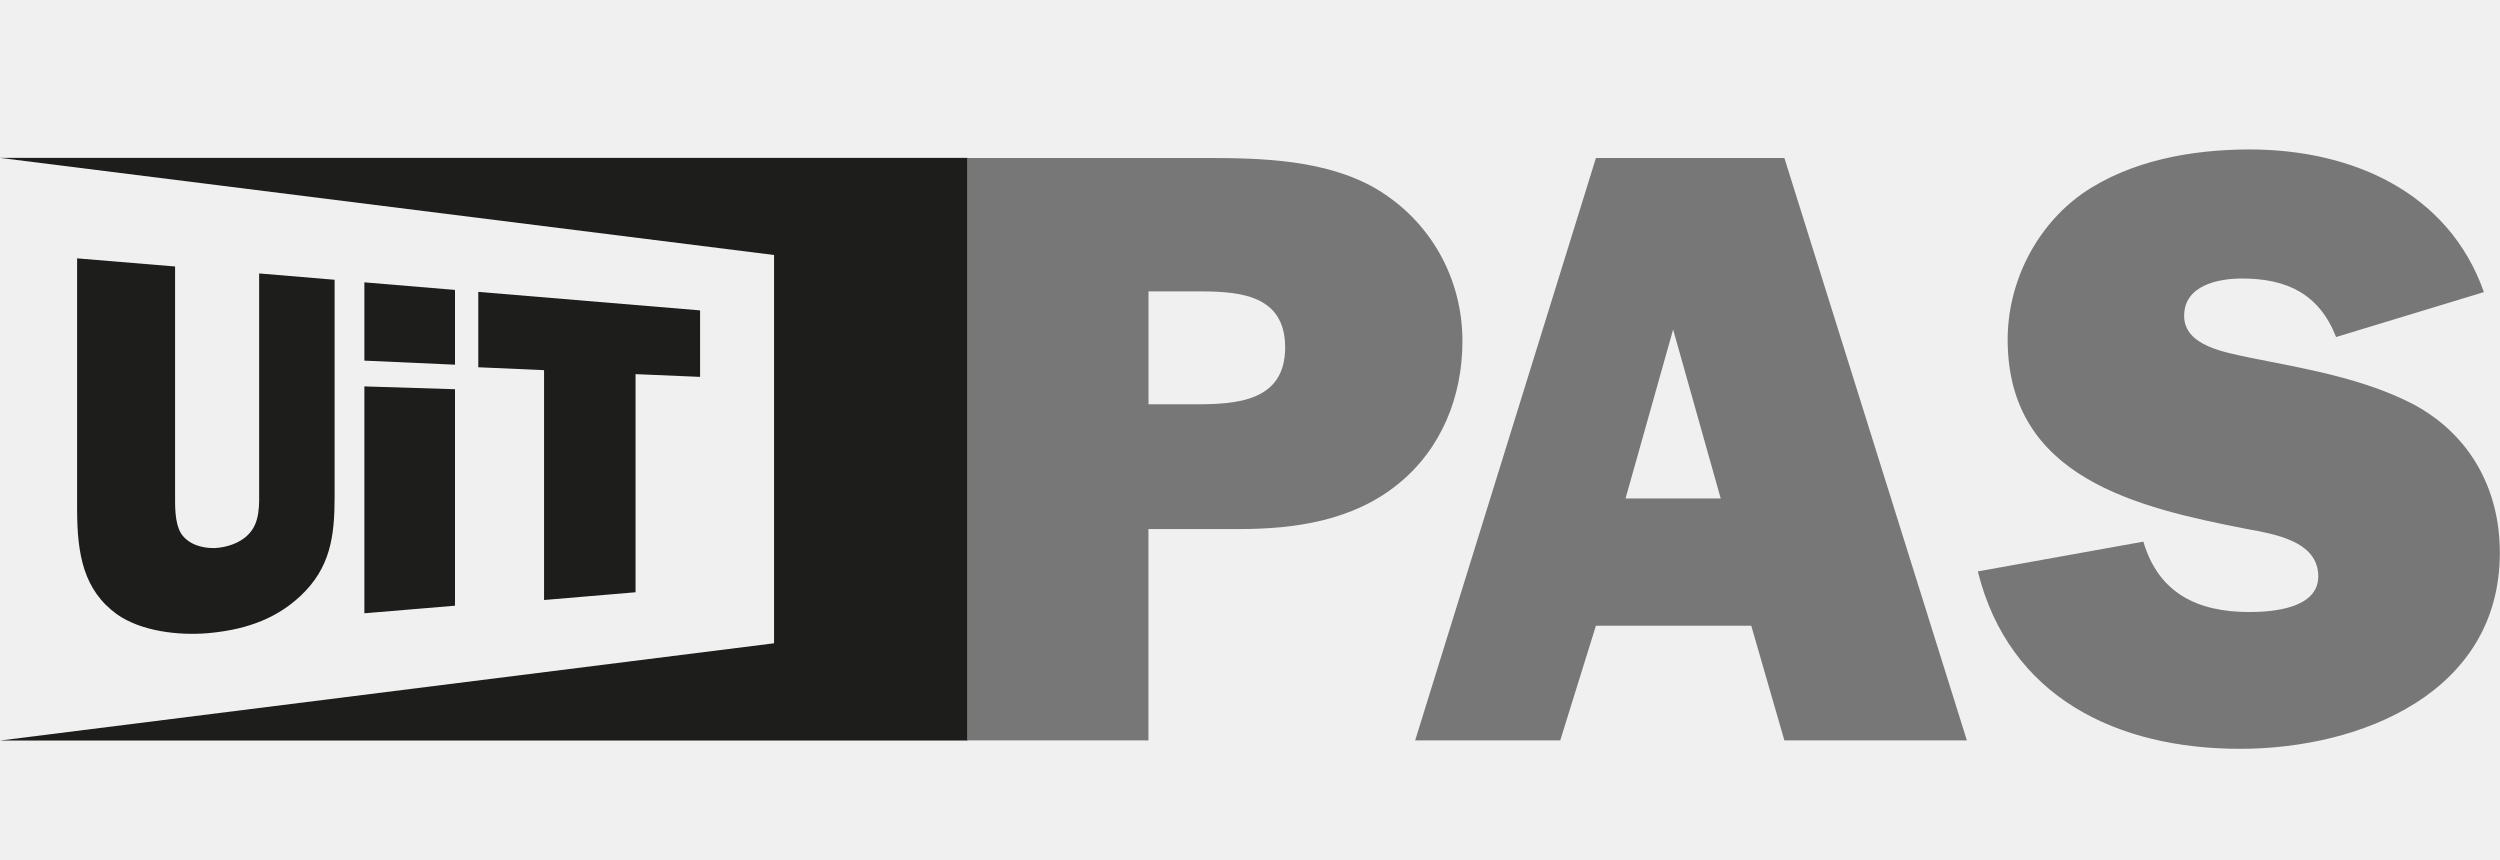
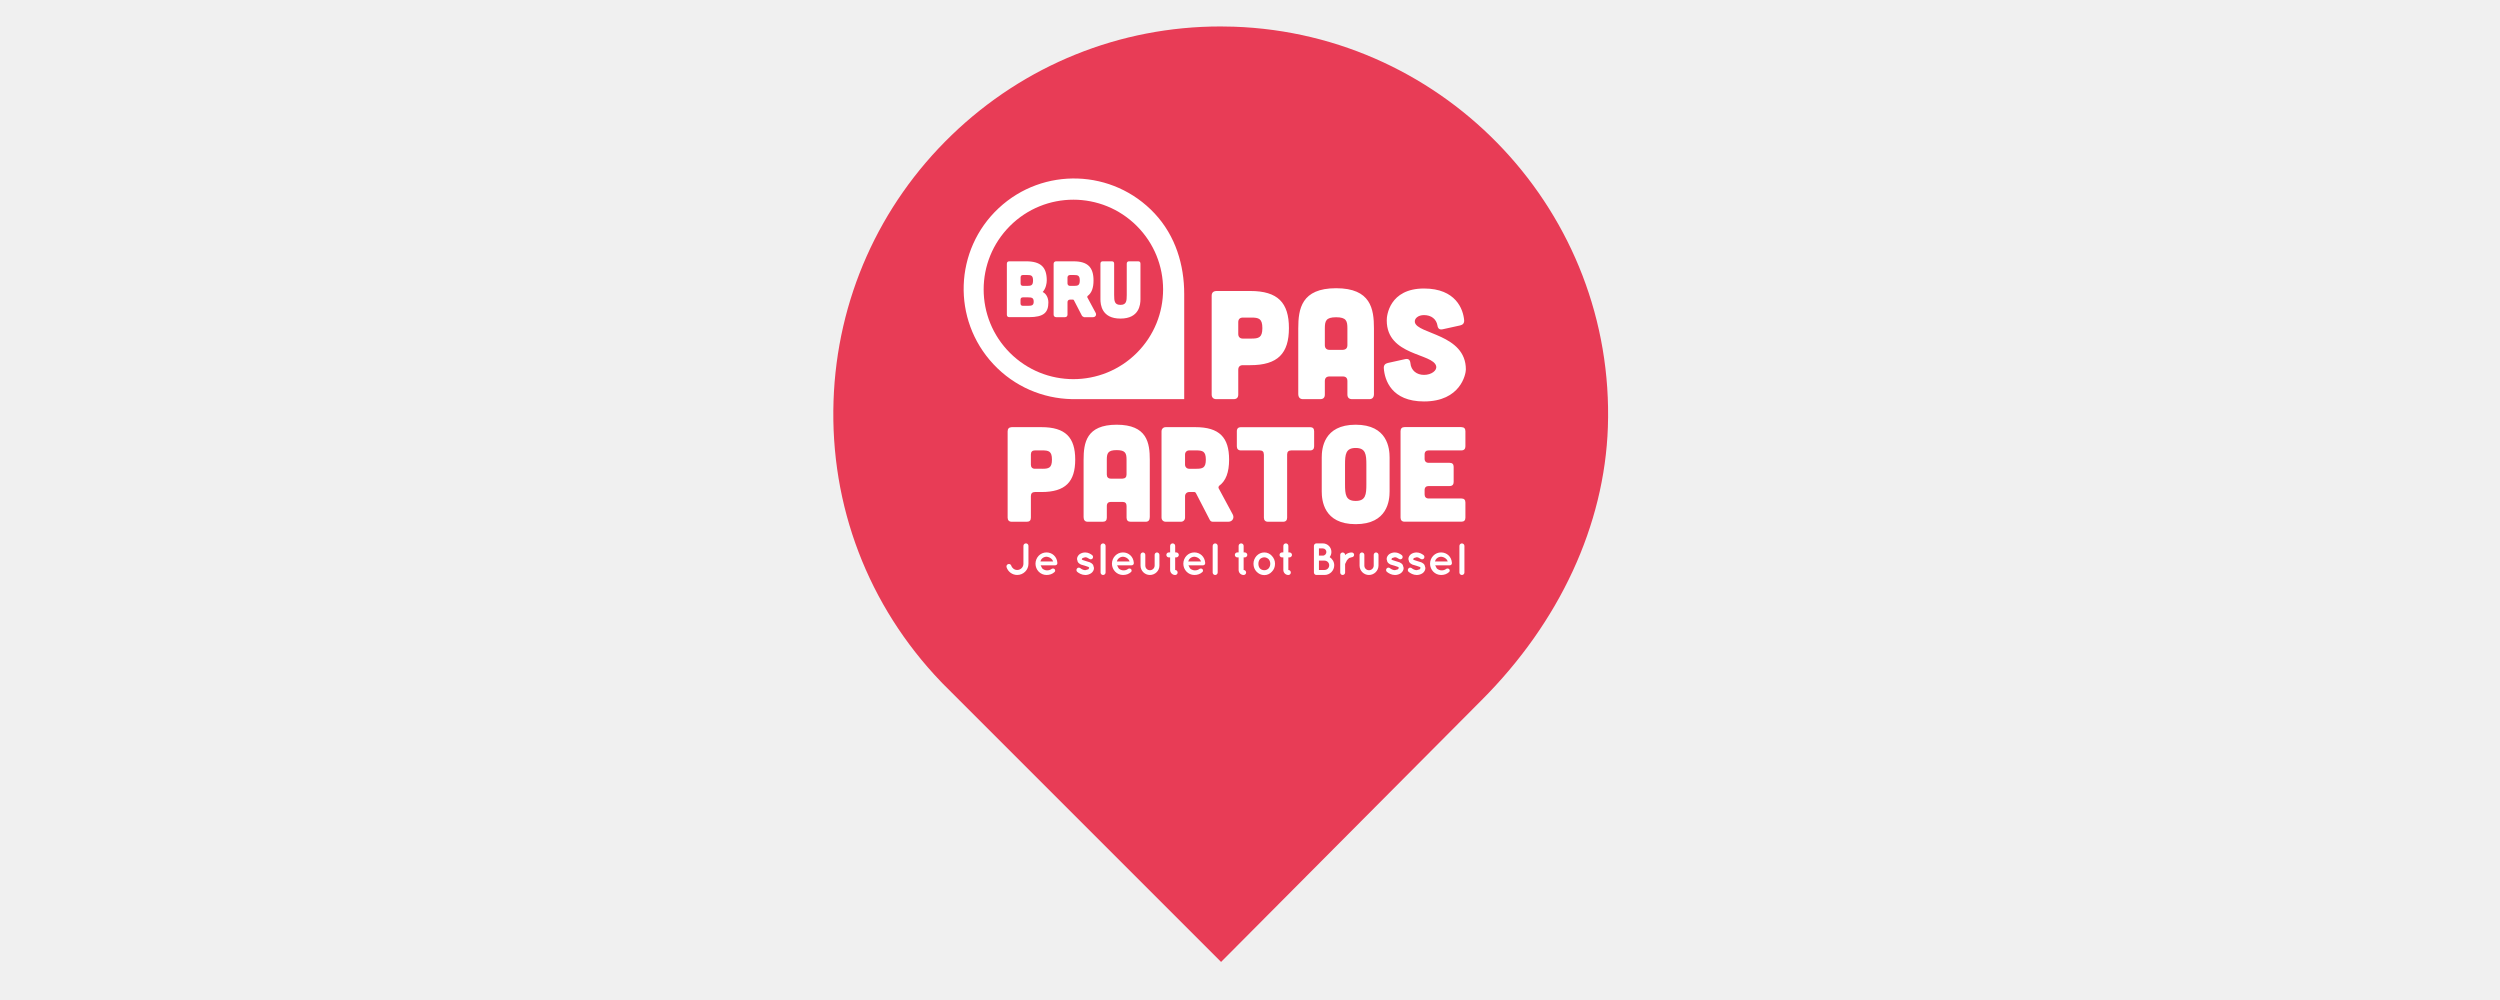
- <svg xmlns="http://www.w3.org/2000/svg" width="32" height="11" viewBox="0 10.25 32 11" enable-background="new 0 10.25 32 11">
-   <path fill="#1D1D1B" d="M4.283 16.609c0 .505-.053.91-.439 1.271-.345.324-.767.438-1.188.475-.368.031-.849-.023-1.159-.242-.427-.309-.51-.766-.51-1.346v-3.21l1.254.104v2.907c0 .156-.007.367.075.508.094.146.282.195.438.189.142-.008.316-.061.422-.171.159-.157.141-.393.141-.601v-2.743l.966.081v2.778zm.381 1.491l1.16-.097v-2.771l-1.16-.036zm0-4.236v1.002l1.16.052v-.957zm3.471 3.967l-1.171.099v-2.942l-.842-.037v-.965l2.839.237v.851l-.826-.035zm-8.135-5.56h12.386v7.458h-12.386l9.908-1.245v-4.97z" />
-   <path fill="#777" d="M25.316 17.564c.402 1.619 1.793 2.271 3.356 2.271 1.544 0 3.326-.717 3.326-2.51 0-.815-.381-1.511-1.108-1.901-.652-.337-1.402-.457-2.107-.599-.282-.064-.826-.141-.826-.532s.436-.478.738-.478c.576 0 .99.195 1.207.749l1.892-.575c-.456-1.293-1.707-1.826-2.999-1.826-.74 0-1.531.142-2.141.565-.598.424-.956 1.141-.956 1.869 0 1.771 1.661 2.151 3.063 2.424.336.063.913.15.913.606 0 .413-.588.457-.881.457-.663 0-1.163-.239-1.358-.901l-2.119.381zm-2.476-5.292h-2.412l-2.314 7.455h1.857l.457-1.468h1.988l.424 1.468h2.336l-2.336-7.455zm-2.033 4.358l.609-2.162.609 2.162h-1.218zm-3.196-3.966c-.641-.37-1.454-.392-2.183-.392h-3.043v7.455h2.315v-2.705h1.162c.717 0 1.457-.108 2.033-.576.554-.447.824-1.12.824-1.826.002-.804-.408-1.543-1.108-1.956zm-2.312 2.761h-.598v-1.445h.663c.521 0 1.086.054 1.086.717 0 .695-.63.728-1.151.728z" />
+ <svg xmlns="http://www.w3.org/2000/svg" width="141.73" height="56.69" viewBox="0 0 141.73 56.69">
+   <path d="M69.949 1.513l-.756-.013c-5.71 0-11.122 2.187-15.237 6.156-4.126 3.979-6.506 9.328-6.701 15.06-.202 5.96 1.959 11.617 6.084 15.928l.106.11 15.78 15.78 14.761-14.832c4.432-4.432 6.977-9.933 7.168-15.49.409-12.101-9.104-22.284-21.205-22.699z" fill="#E83C56" />
+   <path d="M59.041 24.216c1.364 0 1.915.583 1.915 1.839 0 1.257-.551 1.839-1.915 1.839h-.369c-.146 0-.229.076-.229.229v1.226c0 .153-.077.23-.23.23h-.858c-.146 0-.23-.084-.23-.23v-4.895c0-.152.077-.229.23-.238h1.686zm.045 2.36c.368 0 .551-.046.551-.521 0-.475-.184-.521-.551-.521h-.414c-.146 0-.229.077-.229.229v.582c0 .146.083.23.229.23h.414zM65.183 29.318c0 .169-.077.261-.229.261h-.858c-.145 0-.229-.077-.229-.23v-.665c0-.154-.077-.23-.23-.23h-.659c-.146 0-.23.076-.23.23v.665c0 .153-.077.23-.23.23h-.858c-.146 0-.229-.092-.229-.261v-3.248c0-.965.152-1.992 1.876-1.992s1.877 1.027 1.877 1.992v3.248zm-1.317-3.248c0-.368-.054-.552-.56-.552-.505 0-.559.184-.559.552v.834c0 .147.083.231.23.231h.659c.153-.007.23-.084.23-.237v-.828zM69.886 29.164c.107.2-.016.415-.253.415h-.873c-.077 0-.145-.038-.176-.107l-.796-1.54-.062-.038h-.306c-.138 0-.237.1-.237.237v1.211c0 .138-.099.237-.238.237h-.858c-.138 0-.238-.1-.238-.237v-4.888c0-.138.1-.238.238-.238h1.678c1.364 0 1.915.583 1.915 1.839 0 .713-.175 1.211-.582 1.502l-.023.1.811 1.507zm-2.467-3.63c-.138 0-.237.099-.237.237v.567c0 .138.1.238.237.238h.391c.368 0 .551-.046.551-.521 0-.474-.183-.521-.551-.521h-.391zM71.65 25.764c0-.153-.076-.229-.229-.229h-1.073c-.146 0-.229-.084-.229-.23v-.858c0-.153.084-.23.229-.23h3.924c.152 0 .229.077.229.23v.858c0 .146-.077.23-.229.23h-1.073c-.146 0-.229.077-.229.229v3.585c0 .146-.077.23-.23.23h-.857c-.146 0-.23-.084-.23-.23v-3.585zM78.779 27.855c0 .506-.107 1.861-1.924 1.861-1.815 0-1.923-1.355-1.923-1.861v-1.915c0-.506.107-1.862 1.923-1.862s1.924 1.356 1.924 1.862v1.915zm-1.317-1.509c0-.589-.039-.95-.606-.95-.566 0-.604.361-.604.95v1.104c0 .59.038.949.604.949.567 0 .606-.359.606-.949v-1.104zM82.848 24.216c.153 0 .229.077.229.23v.858c0 .146-.076.23-.229.23h-1.855c-.145 0-.229.077-.229.229v.245c0 .146.084.23.229.23h1.188c.153 0 .23.076.23.23v.858c0 .145-.077.229-.23.229h-1.188c-.145 0-.229.077-.229.23v.245c0 .146.084.23.229.23h1.855c.153 0 .229.076.229.229v.857c0 .153-.076.23-.229.23h-3.219c-.146 0-.229-.084-.229-.23v-4.903c0-.153.084-.23.229-.23h3.219zM56.616 11.802c-2.524 2.359-2.659 6.317-.3 8.842 1.197 1.282 2.808 1.946 4.433 1.983h6.386v-5.967c0-1.623-.479-3.275-1.676-4.557-2.36-2.524-6.317-2.659-8.843-.301m7.832 1.009c1.987 1.986 1.987 5.207.001 7.194-1.987 1.986-5.207 1.986-7.193 0-1.988-1.988-1.987-5.208 0-7.194 1.986-1.986 5.205-1.987 7.192 0" fill="#fff" />
+   <path d="M58.167 14.814c.851 0 1.176.343 1.176 1.085 0 .154-.045.453-.231.655.186.086.322.312.322.593 0 .561-.249.833-1.1.833h-1.117c-.086 0-.136-.05-.136-.136v-2.89c0-.091.045-.136.136-.14h.95zm.109 2.523c.217 0 .326-.022.326-.234 0-.213-.1-.245-.317-.245h-.295c-.085 0-.135.045-.135.136v.208c0 .091.05.135.135.135h.286zm-.036-1.13c.216 0 .325-.027.325-.308 0-.281-.109-.308-.325-.308h-.245c-.086 0-.135.045-.135.135v.344c0 .091.049.136.135.136h.245zM62.115 17.736c.062.117-.009.245-.149.245h-.515l-.104-.063-.471-.91-.035-.022h-.182c-.082 0-.14.059-.14.139v.715c0 .082-.059.141-.14.141h-.507c-.081 0-.14-.06-.14-.141v-2.885c0-.082.059-.14.14-.14h.991c.806 0 1.131.344 1.131 1.085 0 .42-.104.714-.343.886l-.014.059.478.891zm-1.457-2.144c-.082 0-.14.059-.14.14v.334c0 .082.059.141.14.141h.23c.218 0 .327-.027.327-.308s-.109-.308-.327-.308h-.23zM63.028 14.814c.091 0 .135.045.135.135v1.773c0 .349.023.562.358.562.334 0 .357-.213.357-.562v-1.773c0-.09.051-.135.136-.135h.506c.091 0 .135.045.135.135v2.013c0 .299-.062 1.099-1.134 1.099-1.072 0-1.135-.8-1.135-1.099v-2.013c0-.09.05-.135.136-.135h.506zM70.883 16.497c1.56 0 2.189.666 2.189 2.102 0 1.437-.63 2.103-2.189 2.103h-.421c-.166 0-.263.088-.263.263v1.401c0 .176-.088.263-.264.263h-.98c-.166 0-.263-.096-.263-.263v-5.597c0-.175.088-.262.263-.271h1.928zm.053 2.698c.42 0 .63-.053.63-.596 0-.542-.21-.595-.63-.595h-.474c-.166 0-.263.087-.263.263v.666c0 .167.097.263.263.263h.474zM77.893 22.331c0 .193-.087.298-.262.298h-.981c-.166 0-.263-.087-.263-.263v-.761c0-.176-.087-.263-.263-.263h-.753c-.167 0-.263.087-.263.263v.761c0 .176-.088.263-.264.263h-.98c-.166 0-.263-.104-.263-.298v-3.714c0-1.103.176-2.277 2.146-2.277s2.145 1.174 2.145 2.277v3.714zm-1.506-3.715c0-.42-.062-.63-.639-.63-.579 0-.64.21-.64.63v.955c0 .166.096.263.263.263h.753c.176-.009.263-.097.263-.271v-.947zM81.781 18.669c-.176.035-.264-.044-.29-.22-.062-.359-.35-.586-.762-.586-.342 0-.552.201-.518.403.124.683 2.892.666 2.892 2.68 0 .263-.298 1.813-2.374 1.813-1.84 0-2.234-1.209-2.278-1.892-.008-.158.071-.254.229-.29l.989-.219c.176-.036.272.044.29.228.035.42.358.667.771.667.429 0 .745-.255.691-.492-.166-.744-2.803-.578-2.803-2.593-.009-.262.149-1.812 2.111-1.812 1.804 0 2.225 1.173 2.277 1.804.009.158-.07.254-.228.289l-.997.22zM57.332 32.07c.046.141.179.243.335.243.194 0 .353-.158.353-.351v-1.016c0-.079.064-.141.144-.141.077 0 .141.062.141.141v1.016c0 .351-.287.634-.637.634-.282 0-.522-.184-.604-.438-.024-.077.019-.157.09-.177.076-.026.155.015.178.089M58.704 31.959c.002-.35.273-.641.623-.641.333 0 .596.248.617.594v.013l-.002.022c-.008.062-.062.103-.133.103h-.814l.087.169c.054.062.156.107.245.115.092.008.203-.016.266-.064.054-.056.159-.048.192-.007.033.035.059.112 0 .166-.125.115-.276.168-.458.168-.35-.002-.621-.291-.623-.638m.278-.127h.723c-.026-.102-.156-.253-.379-.271-.217.011-.324.168-.344.271M61.056 32.232c.045-.062.135-.069.191-.021.067.057.182.115.282.113l.174-.049.046-.077-.007-.025-.034-.031-.205-.071h-.002l-.223-.066c-.069-.033-.13-.079-.177-.148l-.043-.161c0-.117.067-.217.151-.281.09-.061.197-.095.314-.095.177 0 .301.085.383.142.062.04.08.124.042.188-.042.062-.125.079-.189.036-.082-.054-.154-.095-.235-.095l-.154.046-.041.059.005.021.028.025.187.062.002.002h.003l.237.073c.069.031.138.08.182.151l.048.169c0 .126-.069.23-.161.297-.093.064-.208.102-.333.102-.2-.002-.353-.095-.455-.177-.054-.046-.062-.133-.016-.189M62.535 30.807c.079 0 .143.064.143.142v1.509c0 .076-.064.14-.143.14-.077 0-.141-.063-.141-.14v-1.509c0-.078.064-.142.141-.142M63.038 31.959c.003-.35.274-.641.624-.641.333 0 .596.248.616.594v.013l-.002.022c-.008.062-.061.103-.133.103h-.813l.087.169c.054.062.156.107.245.115.092.008.202-.016.267-.064.053-.056.158-.048.191-.007.033.035.059.112 0 .166-.125.115-.276.168-.458.168-.35-.002-.621-.291-.624-.638m.278-.127h.724c-.025-.102-.156-.253-.378-.271-.217.011-.325.168-.346.271M65.191 32.597c-.291 0-.532-.239-.532-.531v-.611c0-.071.061-.136.135-.136.077 0 .136.064.136.136v.611c0 .146.114.261.26.261.148 0 .266-.115.269-.261v-.611c0-.071.056-.136.133-.136.072 0 .138.064.138.136v.611c.001.291-.244.531-.539.531M66.829 31.46c0 .076-.067.14-.144.14h-.063v.714c.079 0 .14.063.14.144 0 .079-.062.14-.14.14-.156 0-.285-.127-.285-.283v-.715h-.073c-.08 0-.141-.063-.141-.14 0-.08.062-.142.141-.142h.073v-.37c0-.08.064-.142.144-.142.08 0 .142.062.142.142v.37h.063c.076 0 .143.062.143.142M67.085 31.959c.002-.35.273-.641.623-.641.333 0 .596.248.617.594v.013l-.003.022c-.008.062-.061.103-.132.103h-.814l.087.169c.053.062.155.107.245.115.093.008.203-.016.267-.064.053-.056.158-.048.192-.007.033.035.059.112 0 .166-.125.115-.276.168-.458.168-.351-.002-.622-.291-.624-.638m.278-.127h.724c-.025-.102-.156-.253-.379-.271-.217.011-.324.168-.345.271M68.89 30.807c.079 0 .143.064.143.142v1.509c0 .076-.064.14-.143.14-.077 0-.141-.063-.141-.14v-1.509c.001-.078.064-.142.141-.142M70.712 31.46c0 .076-.067.14-.144.14h-.064v.714c.08 0 .141.063.141.144 0 .079-.061.14-.141.14-.156 0-.284-.127-.284-.283v-.715h-.074c-.079 0-.141-.063-.141-.14 0-.08.062-.142.141-.142h.074v-.37c0-.08.064-.142.144-.142s.141.062.141.142v.37h.064c.076 0 .143.062.143.142M71.237 32.41c-.108-.112-.175-.271-.175-.45 0-.173.066-.324.175-.447.116-.12.265-.194.44-.194.169 0 .322.074.428.194.114.123.179.274.179.447 0 .18-.064.338-.179.45-.105.121-.259.194-.428.194-.175 0-.323-.073-.44-.194m.104-.45c0 .111.032.2.091.271.064.062.148.095.246.095.091 0 .171-.033.236-.095.063-.071.1-.16.1-.271 0-.104-.036-.196-.1-.266-.065-.056-.146-.098-.236-.098-.098 0-.182.042-.246.098-.059.07-.091.161-.091.266M73.245 31.46c0 .076-.065.14-.143.14h-.063v.714c.079 0 .141.063.141.144 0 .079-.062.14-.141.14-.156 0-.284-.127-.284-.283v-.715h-.074c-.079 0-.141-.063-.141-.14 0-.08.062-.142.141-.142h.074v-.37c0-.08.063-.142.144-.142.079 0 .141.062.141.142v.37h.063c.077 0 .142.062.142.142" fill="#fff" />
+   <path d="M74.489 32.457v-1.509c0-.08.064-.142.141-.142h.363c.27 0 .487.218.487.486 0 .11-.036.21-.098.291.152.099.258.27.258.463 0 .305-.245.55-.547.55h-.453l-.002-.002-.008.002c-.076.001-.141-.063-.141-.139m.284-.957h.219c.113 0 .203-.094.203-.207 0-.112-.09-.202-.203-.202h-.219v.409zm0 .813h.319c.146-.002.263-.118.263-.267 0-.146-.117-.26-.263-.263h-.319v.53zM76.768 31.454c0 .072-.059.136-.135.136l-.153.048-.118.124-.105.214v.486c0 .074-.063.135-.141.135-.074 0-.136-.061-.136-.135v-1.008c0-.074.062-.133.136-.133.077 0 .141.059.141.133v.019l.054-.051c.085-.057.195-.104.323-.101.075 0 .134.059.134.133M77.609 32.597c-.291 0-.532-.239-.532-.531v-.611c0-.071.061-.136.136-.136.076 0 .135.064.135.136v.611c0 .146.115.261.262.261.147 0 .266-.115.269-.261v-.611c0-.071.056-.136.132-.136.072 0 .139.064.139.136v.611c-.002.291-.247.531-.541.531M78.609 32.232c.046-.062.136-.069.191-.021.067.057.182.115.281.113l.175-.049.046-.077-.008-.025-.034-.031-.203-.071h-.003l-.223-.066c-.069-.033-.131-.079-.177-.148l-.043-.161c0-.117.066-.217.15-.281.09-.061.196-.095.315-.095.175 0 .301.085.383.142.061.04.079.124.04.188-.04.062-.124.079-.188.036-.082-.054-.153-.095-.234-.095l-.154.046-.041.059.005.021.028.025.187.062.003.002h.003l.236.073c.07.031.14.08.183.151l.049.169c0 .126-.069.23-.161.297-.092.064-.207.102-.333.102-.199-.002-.353-.095-.455-.177-.056-.046-.065-.133-.018-.189M79.843 32.232c.046-.062.135-.069.19-.021.068.057.183.115.282.113l.174-.049.046-.077-.008-.025-.034-.031-.204-.071h-.002l-.223-.066c-.069-.033-.13-.079-.176-.148l-.044-.161c0-.117.066-.217.15-.281.09-.061.197-.095.315-.095.177 0 .302.085.384.142.061.04.078.124.04.188-.04.062-.125.079-.189.036-.081-.054-.153-.095-.234-.095l-.153.046-.042.059.006.021.028.025.186.062.003.002h.003l.237.073c.07.031.139.08.182.151l.049.169c0 .126-.068.23-.16.297-.093.064-.208.102-.333.102-.2-.002-.354-.095-.455-.177-.057-.046-.065-.133-.018-.189M81.072 31.959c.002-.35.273-.641.624-.641.332 0 .596.248.616.594v.013l-.002.022c-.008.062-.062.103-.133.103h-.813l.086.169c.054.062.156.107.246.115.092.008.201-.016.266-.064.055-.056.159-.048.191-.007.034.035.06.112 0 .166-.125.115-.275.168-.457.168-.35-.002-.622-.291-.624-.638m.279-.127h.725c-.026-.102-.156-.253-.379-.271-.218.011-.326.168-.346.271M82.878 30.807c.079 0 .143.064.143.142v1.509c0 .076-.063.14-.143.14-.076 0-.141-.063-.141-.14v-1.509c0-.078.065-.142.141-.142" fill="#fff" />
</svg>
